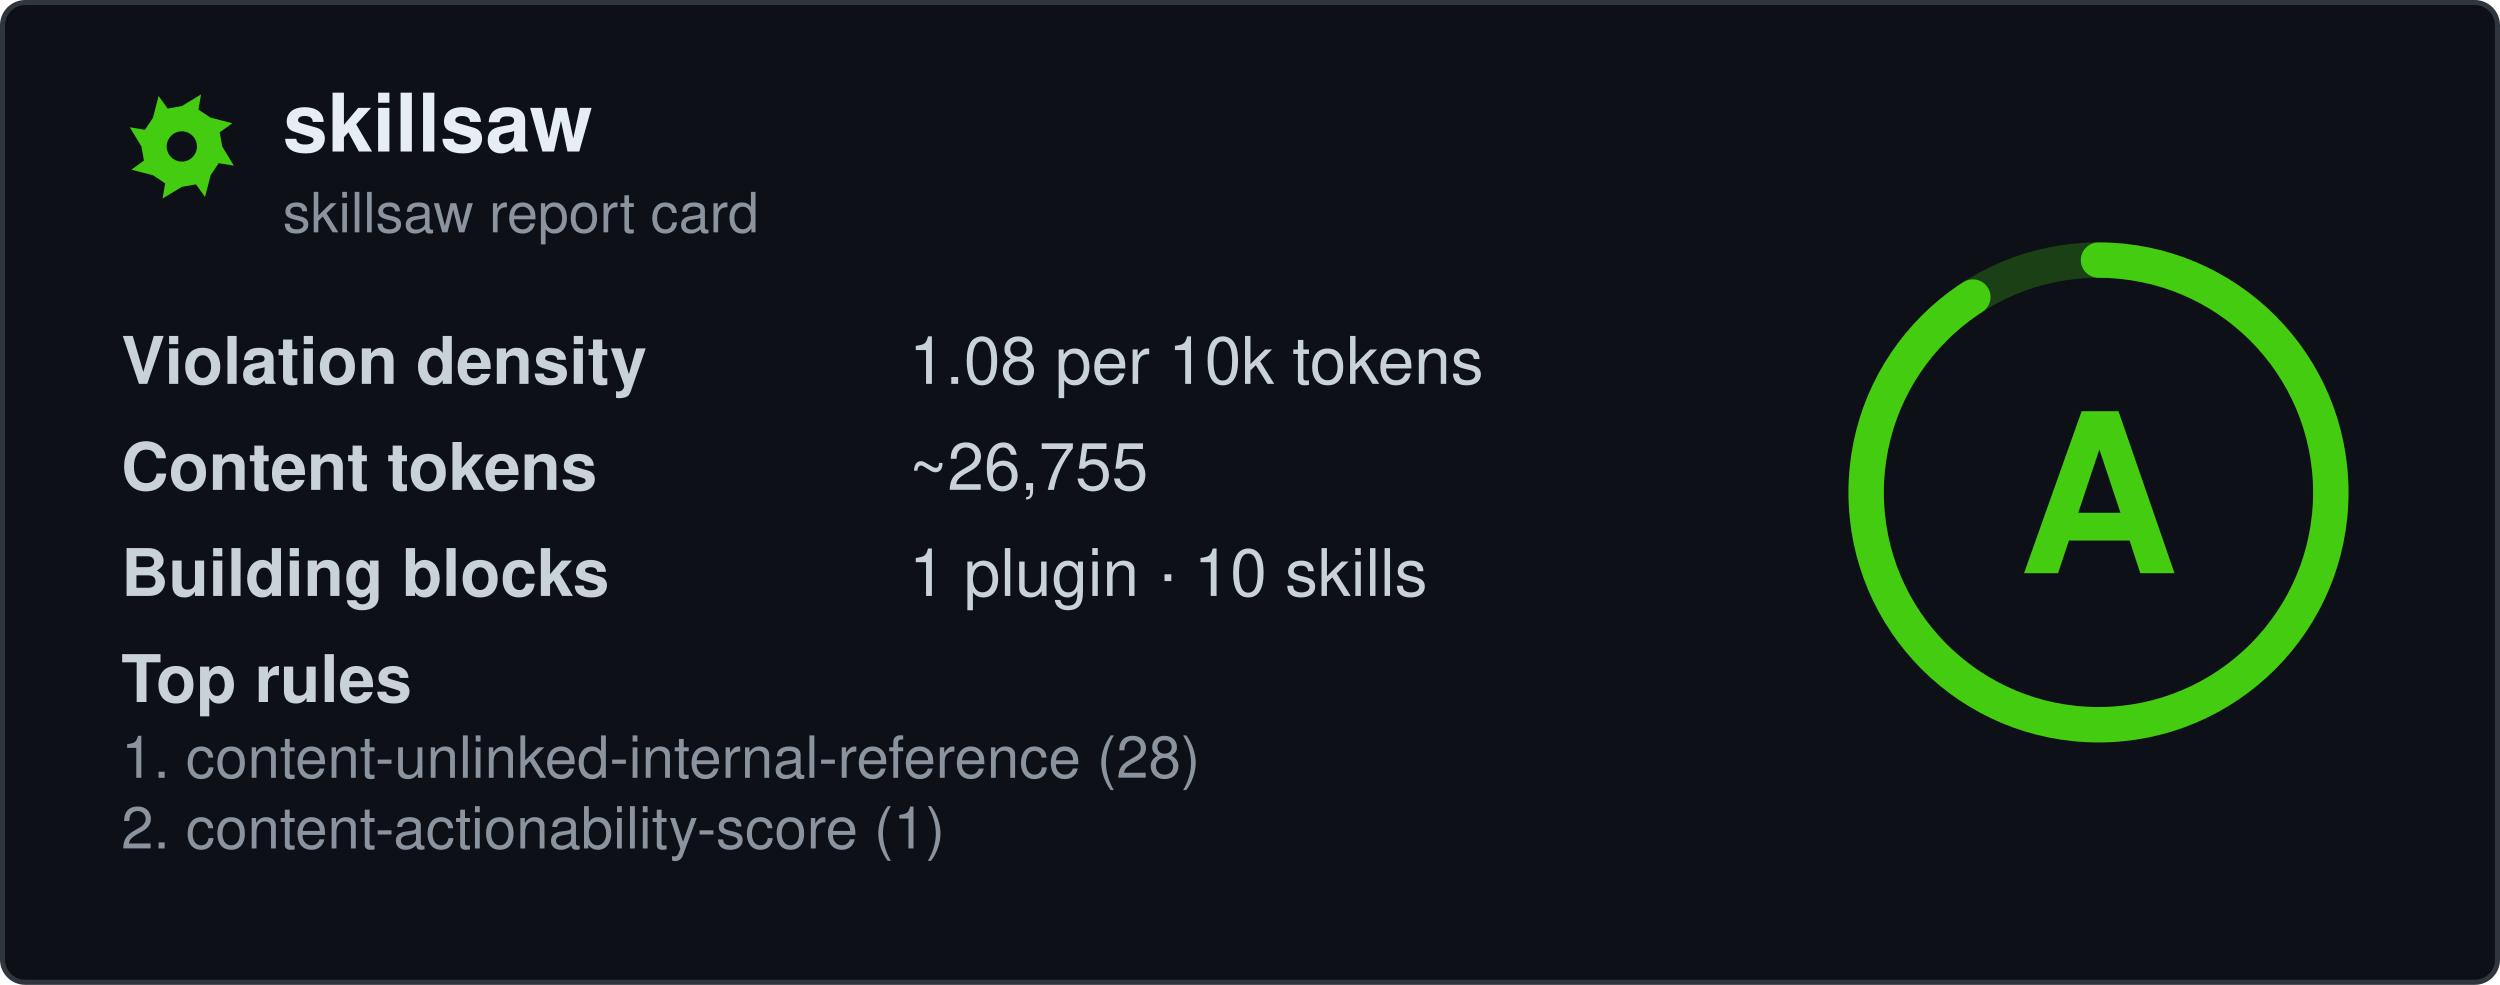
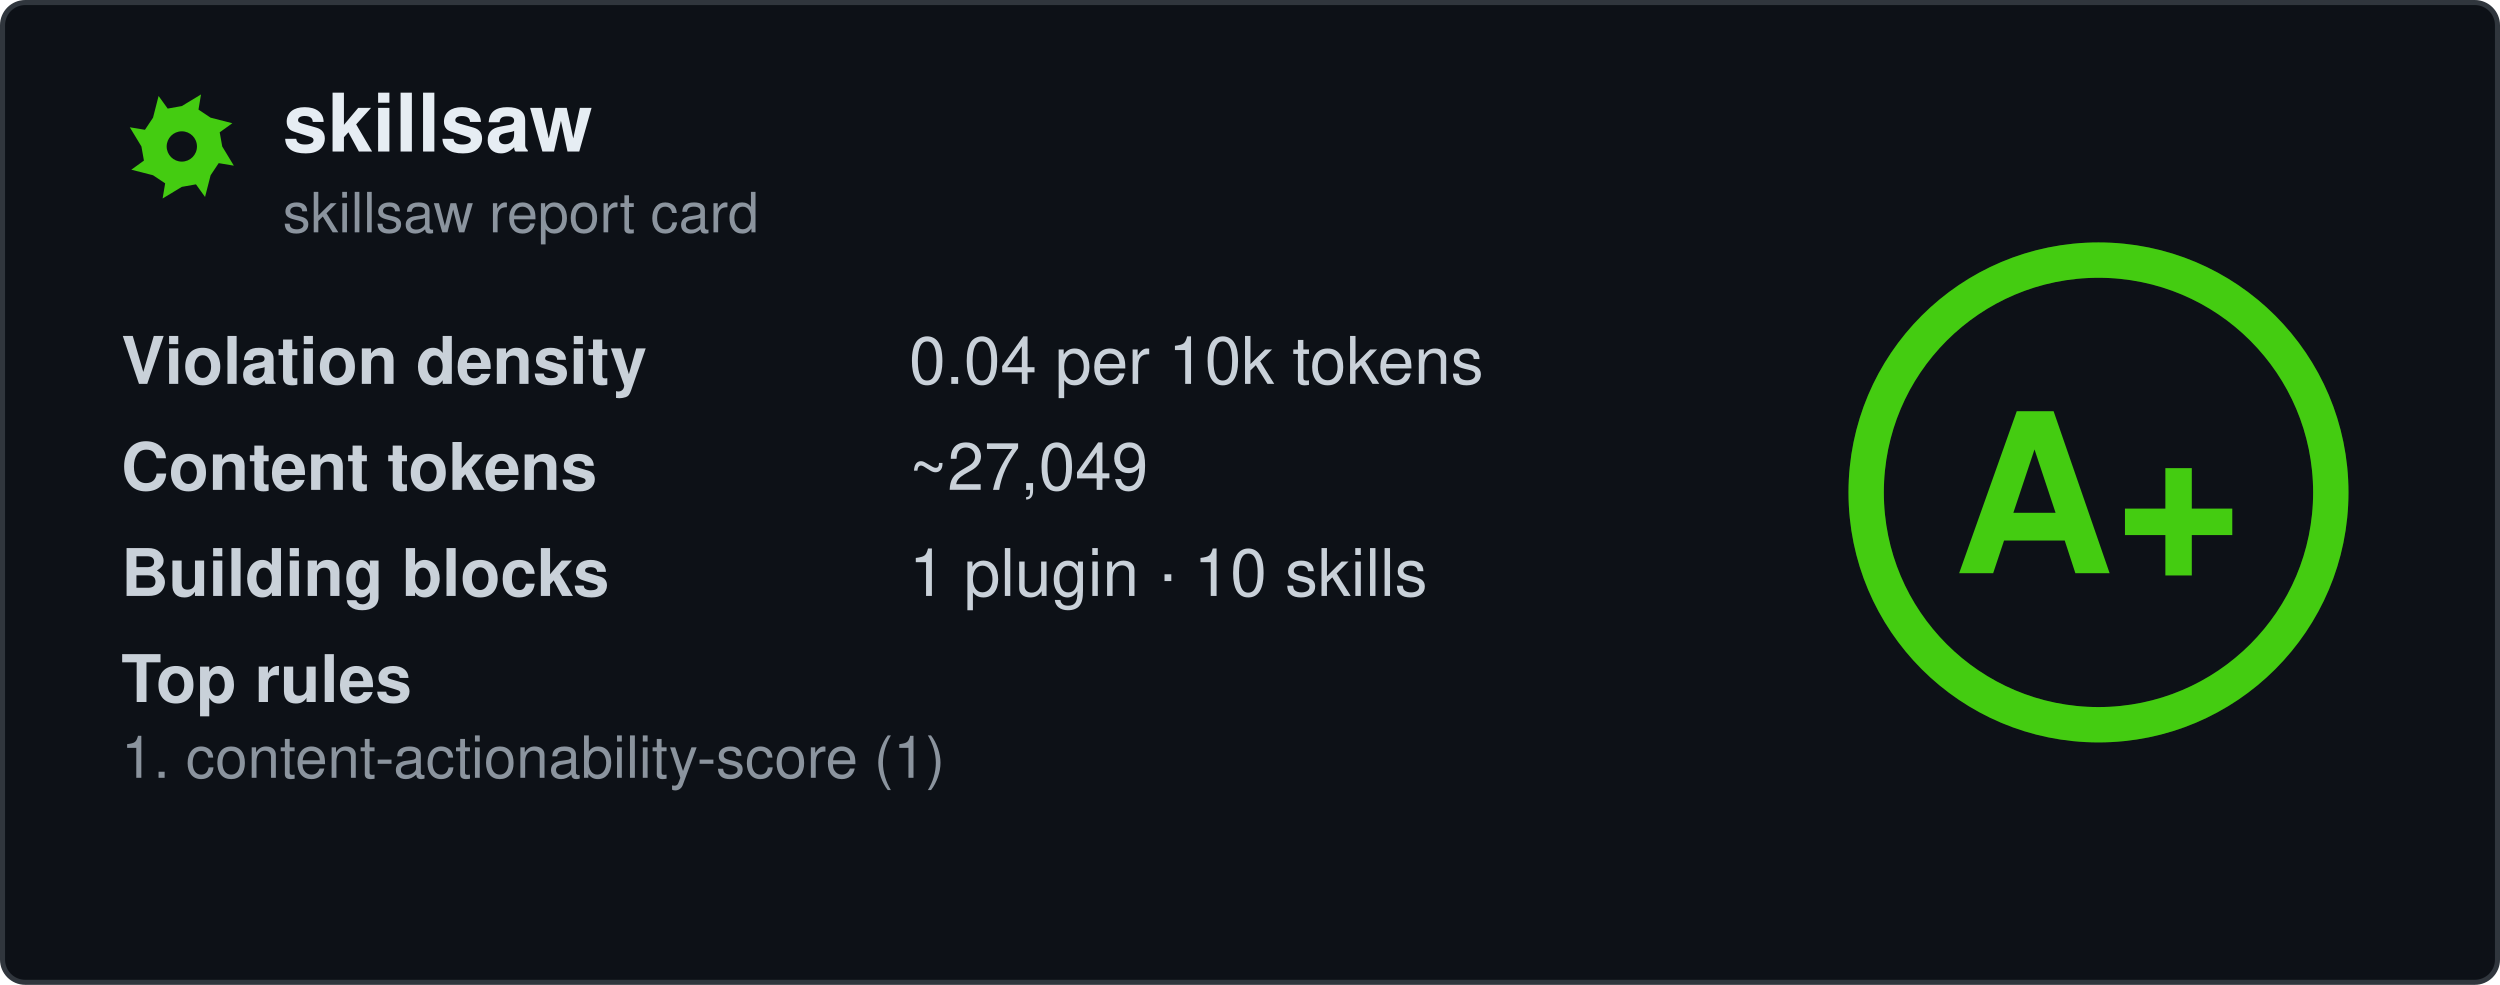
<svg xmlns="http://www.w3.org/2000/svg" width="495" height="195" viewBox="0 0 495 195" fill="none" role="img" aria-labelledby="card-title">
  <style>
    .title { font: 600 16px 'Segoe UI', Ubuntu, 'Helvetica Neue', Helvetica, Arial, sans-serif; fill: #e6edf3; }
    .subtitle { font: 400 11px 'Segoe UI', Ubuntu, 'Helvetica Neue', Helvetica, Arial, sans-serif; fill: #8b949e; }
    .label { font: 600 13px 'Segoe UI', Ubuntu, 'Helvetica Neue', Helvetica, Arial, sans-serif; fill: #c9d1d9; }
    .value { font: 400 13px 'Segoe UI', Ubuntu, 'Helvetica Neue', Helvetica, Arial, sans-serif; fill: #c9d1d9; }
    .rule { font: 400 11.5px 'Segoe UI', Ubuntu, 'Helvetica Neue', Helvetica, Arial, sans-serif; fill: #8b949e; }
    .grade-letter { font: 800 44px 'Segoe UI', Ubuntu, 'Helvetica Neue', Helvetica, Arial, sans-serif; fill: #44cc11; }
  </style>
  <rect x="0.5" y="0.5" width="494" height="194" rx="4.5" fill="#0d1117" stroke="#30363d" />
  <g transform="translate(24, 17)">
    <path fill-rule="evenodd" fill="#44cc11" d="M20.0 12.0L22.3 15.8L19.3 15.3L17.7 17.7L16.6 22.0L14.8 19.5L12.0 20.0L8.2 22.3L8.7 19.3L6.3 17.7L2.0 16.6L4.5 14.8L4.0 12.0L1.7 8.2L4.7 8.7L6.3 6.3L7.4 2.0L9.2 4.5L12.0 4.0L15.8 1.7L15.3 4.7L17.7 6.3L22.0 7.4L19.5 9.2ZM15.0 12.0A3.0 3.0 0 1 0 9.0 12.0A3.0 3.0 0 1 0 15.0 12.0Z" />
  </g>
  <text x="56" y="30" class="title" data-testid="repo-name">skillsaw</text>
  <text x="56" y="46" class="subtitle">skillsaw report card</text>
  <g data-testid="stats">
    <text x="24" y="76">
      <tspan class="label">Violation density</tspan>
      <tspan x="180" class="value">
-         <tspan data-testid="density">1.08</tspan> per 10k tokens</tspan>
+         <tspan data-testid="density">0.04</tspan> per 10k tokens</tspan>
    </text>
    <text x="24" y="97">
      <tspan class="label">Content tokens</tspan>
-       <tspan x="180" class="value">~<tspan data-testid="tokens">26,755</tspan>
+       <tspan x="180" class="value">~<tspan data-testid="tokens">27,049</tspan>
      </tspan>
    </text>
    <text x="24" y="118">
      <tspan class="label">Building blocks</tspan>
      <tspan x="180" class="value">
        <tspan data-testid="plugins">1</tspan> plugin · <tspan data-testid="skills">10</tspan> skills</tspan>
    </text>
    <text x="24" y="139" class="label">Top rules</text>
-     <text x="24" y="154" class="rule" data-testid="rule-0">1. content-unlinked-internal-reference (28)</text>
-     <text x="24" y="168" class="rule" data-testid="rule-1">2. content-actionability-score (1)</text>
+     <text x="24" y="154" class="rule" data-testid="rule-0">1. content-actionability-score (1)</text>
  </g>
  <g transform="translate(415.5, 97.5)">
    <circle r="46" fill="none" stroke="#44cc11" stroke-opacity="0.25" stroke-width="7" />
-     <circle r="46" fill="none" stroke="#44cc11" stroke-width="7" stroke-linecap="round" transform="rotate(-90)" stroke-dasharray="262.75 289.03" />
-     <text y="16" text-anchor="middle" class="grade-letter" data-testid="grade-letter">A</text>
+     <circle r="46" fill="none" stroke="#44cc11" stroke-width="7" stroke-linecap="round" transform="rotate(-90)" stroke-dasharray="289.03 289.03" />
+     <text y="16" text-anchor="middle" class="grade-letter" data-testid="grade-letter">A+</text>
  </g>
</svg>
